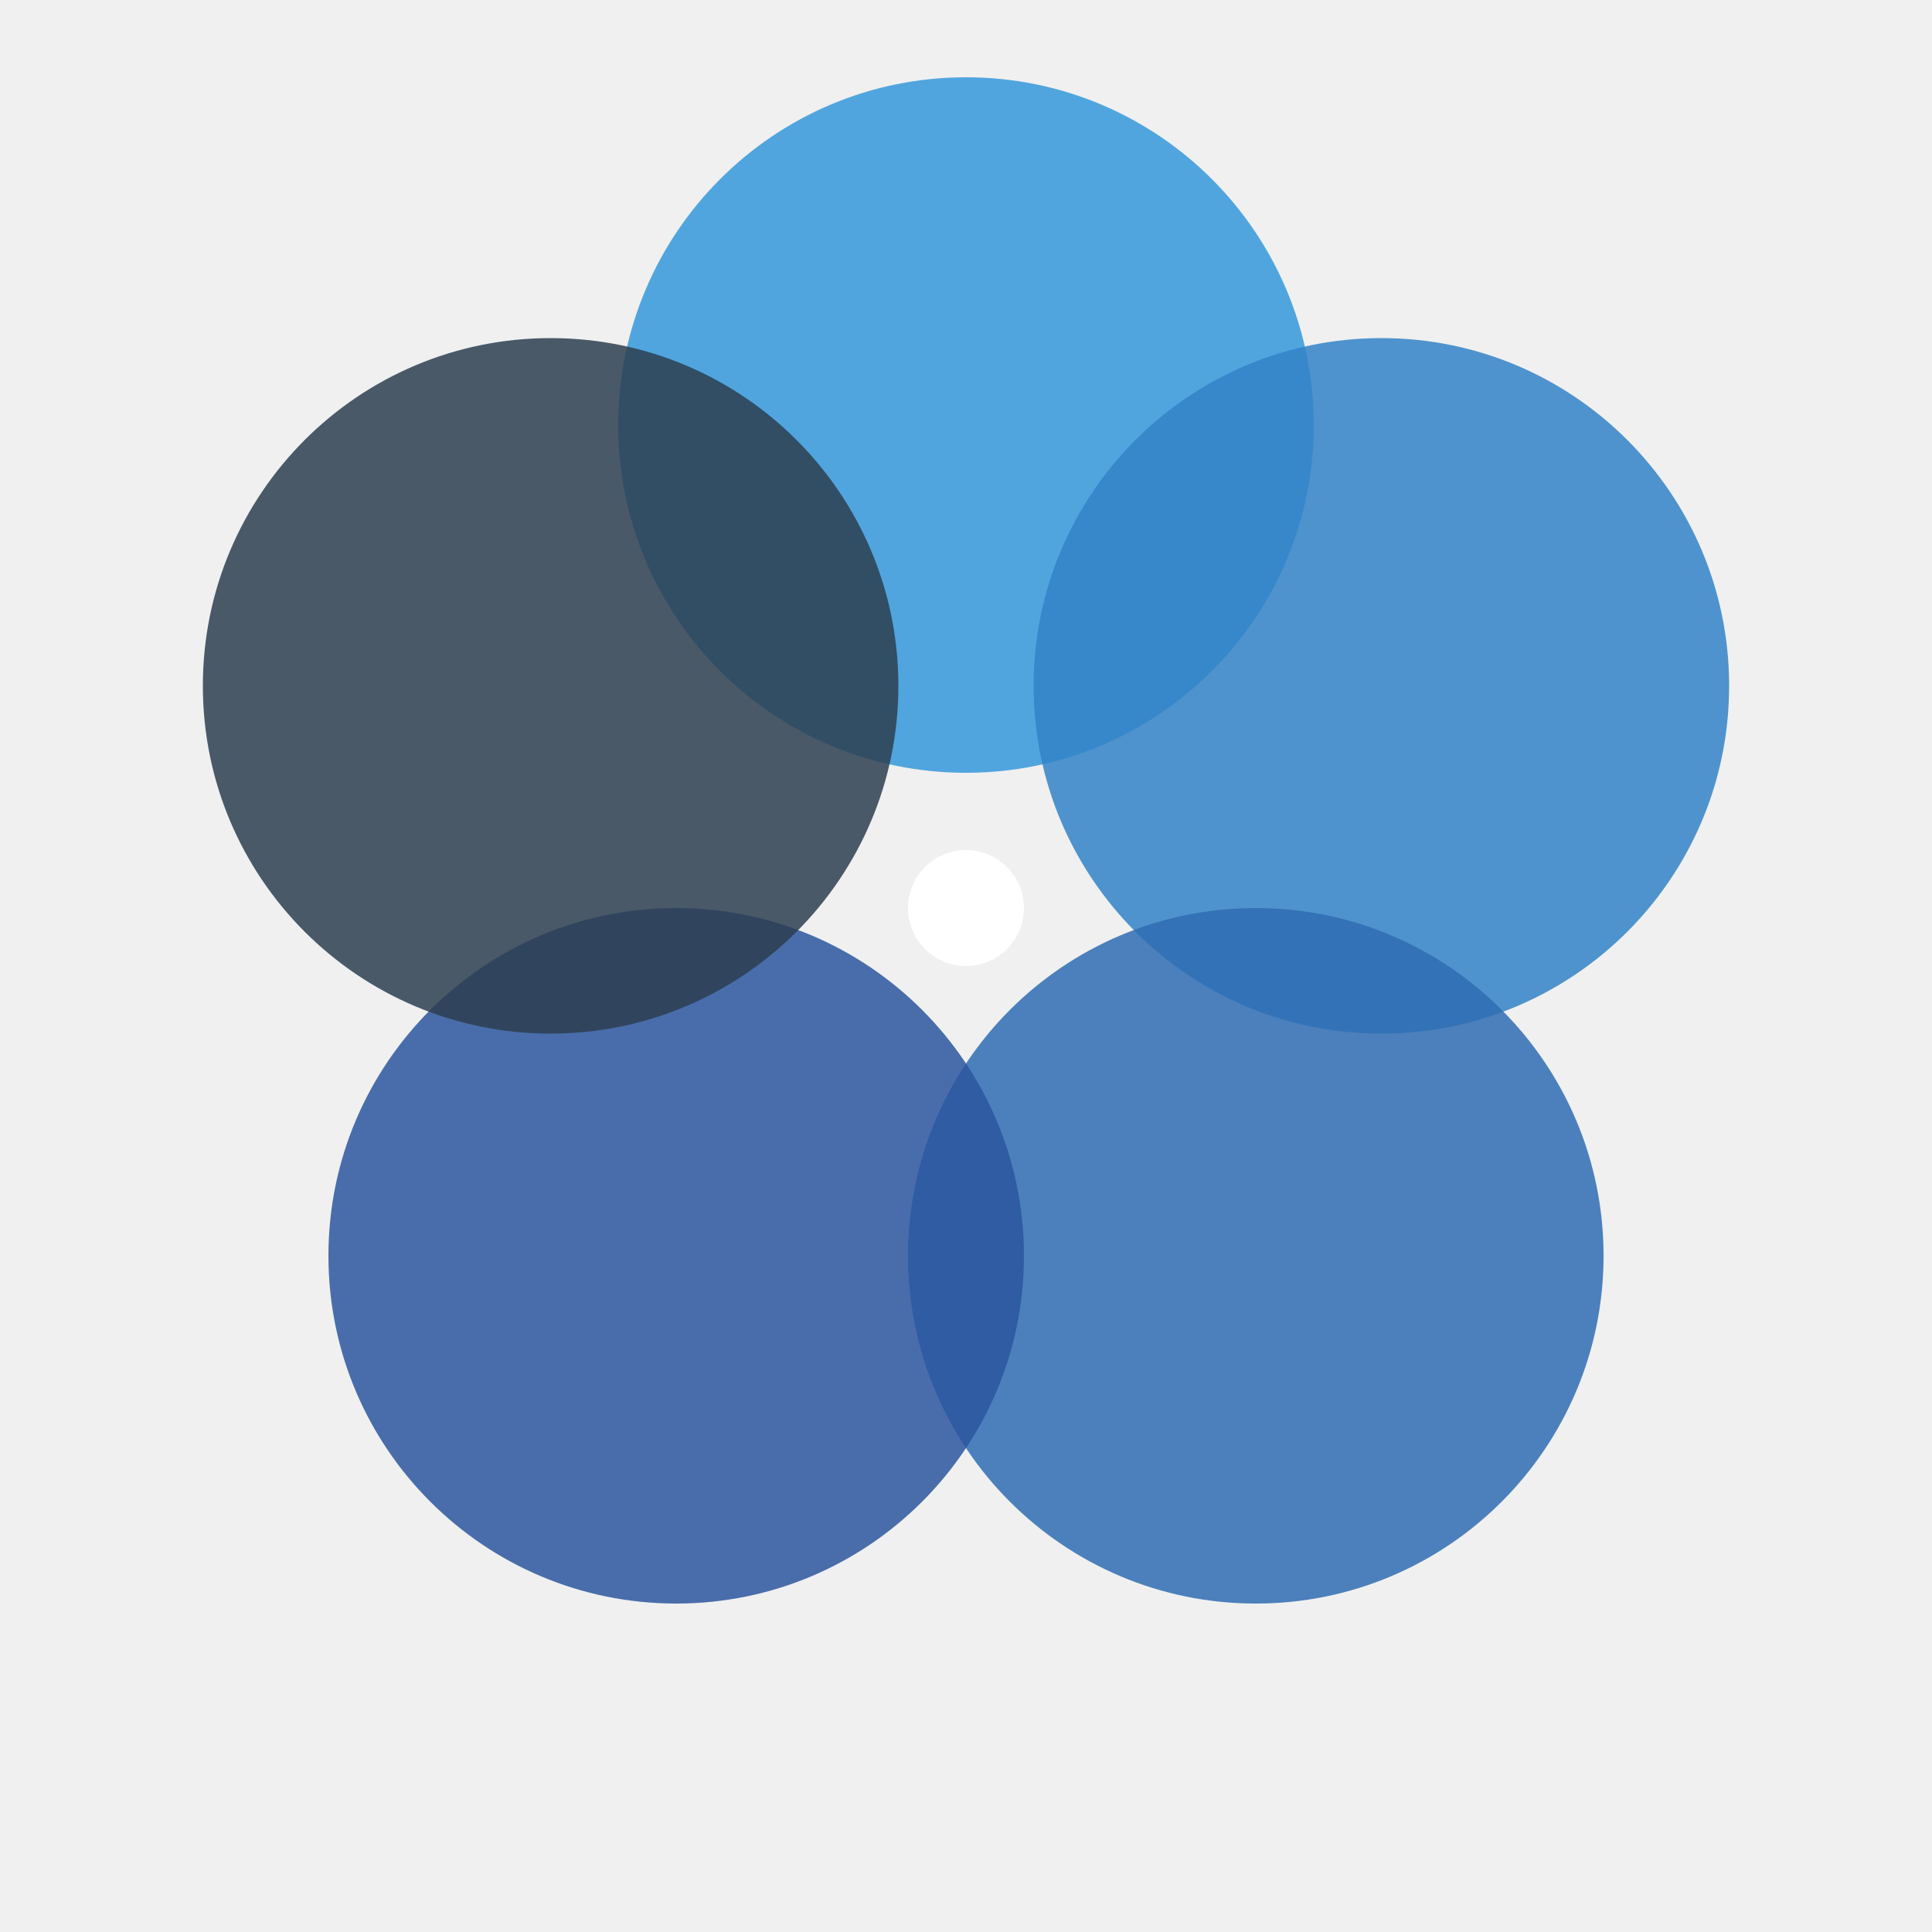
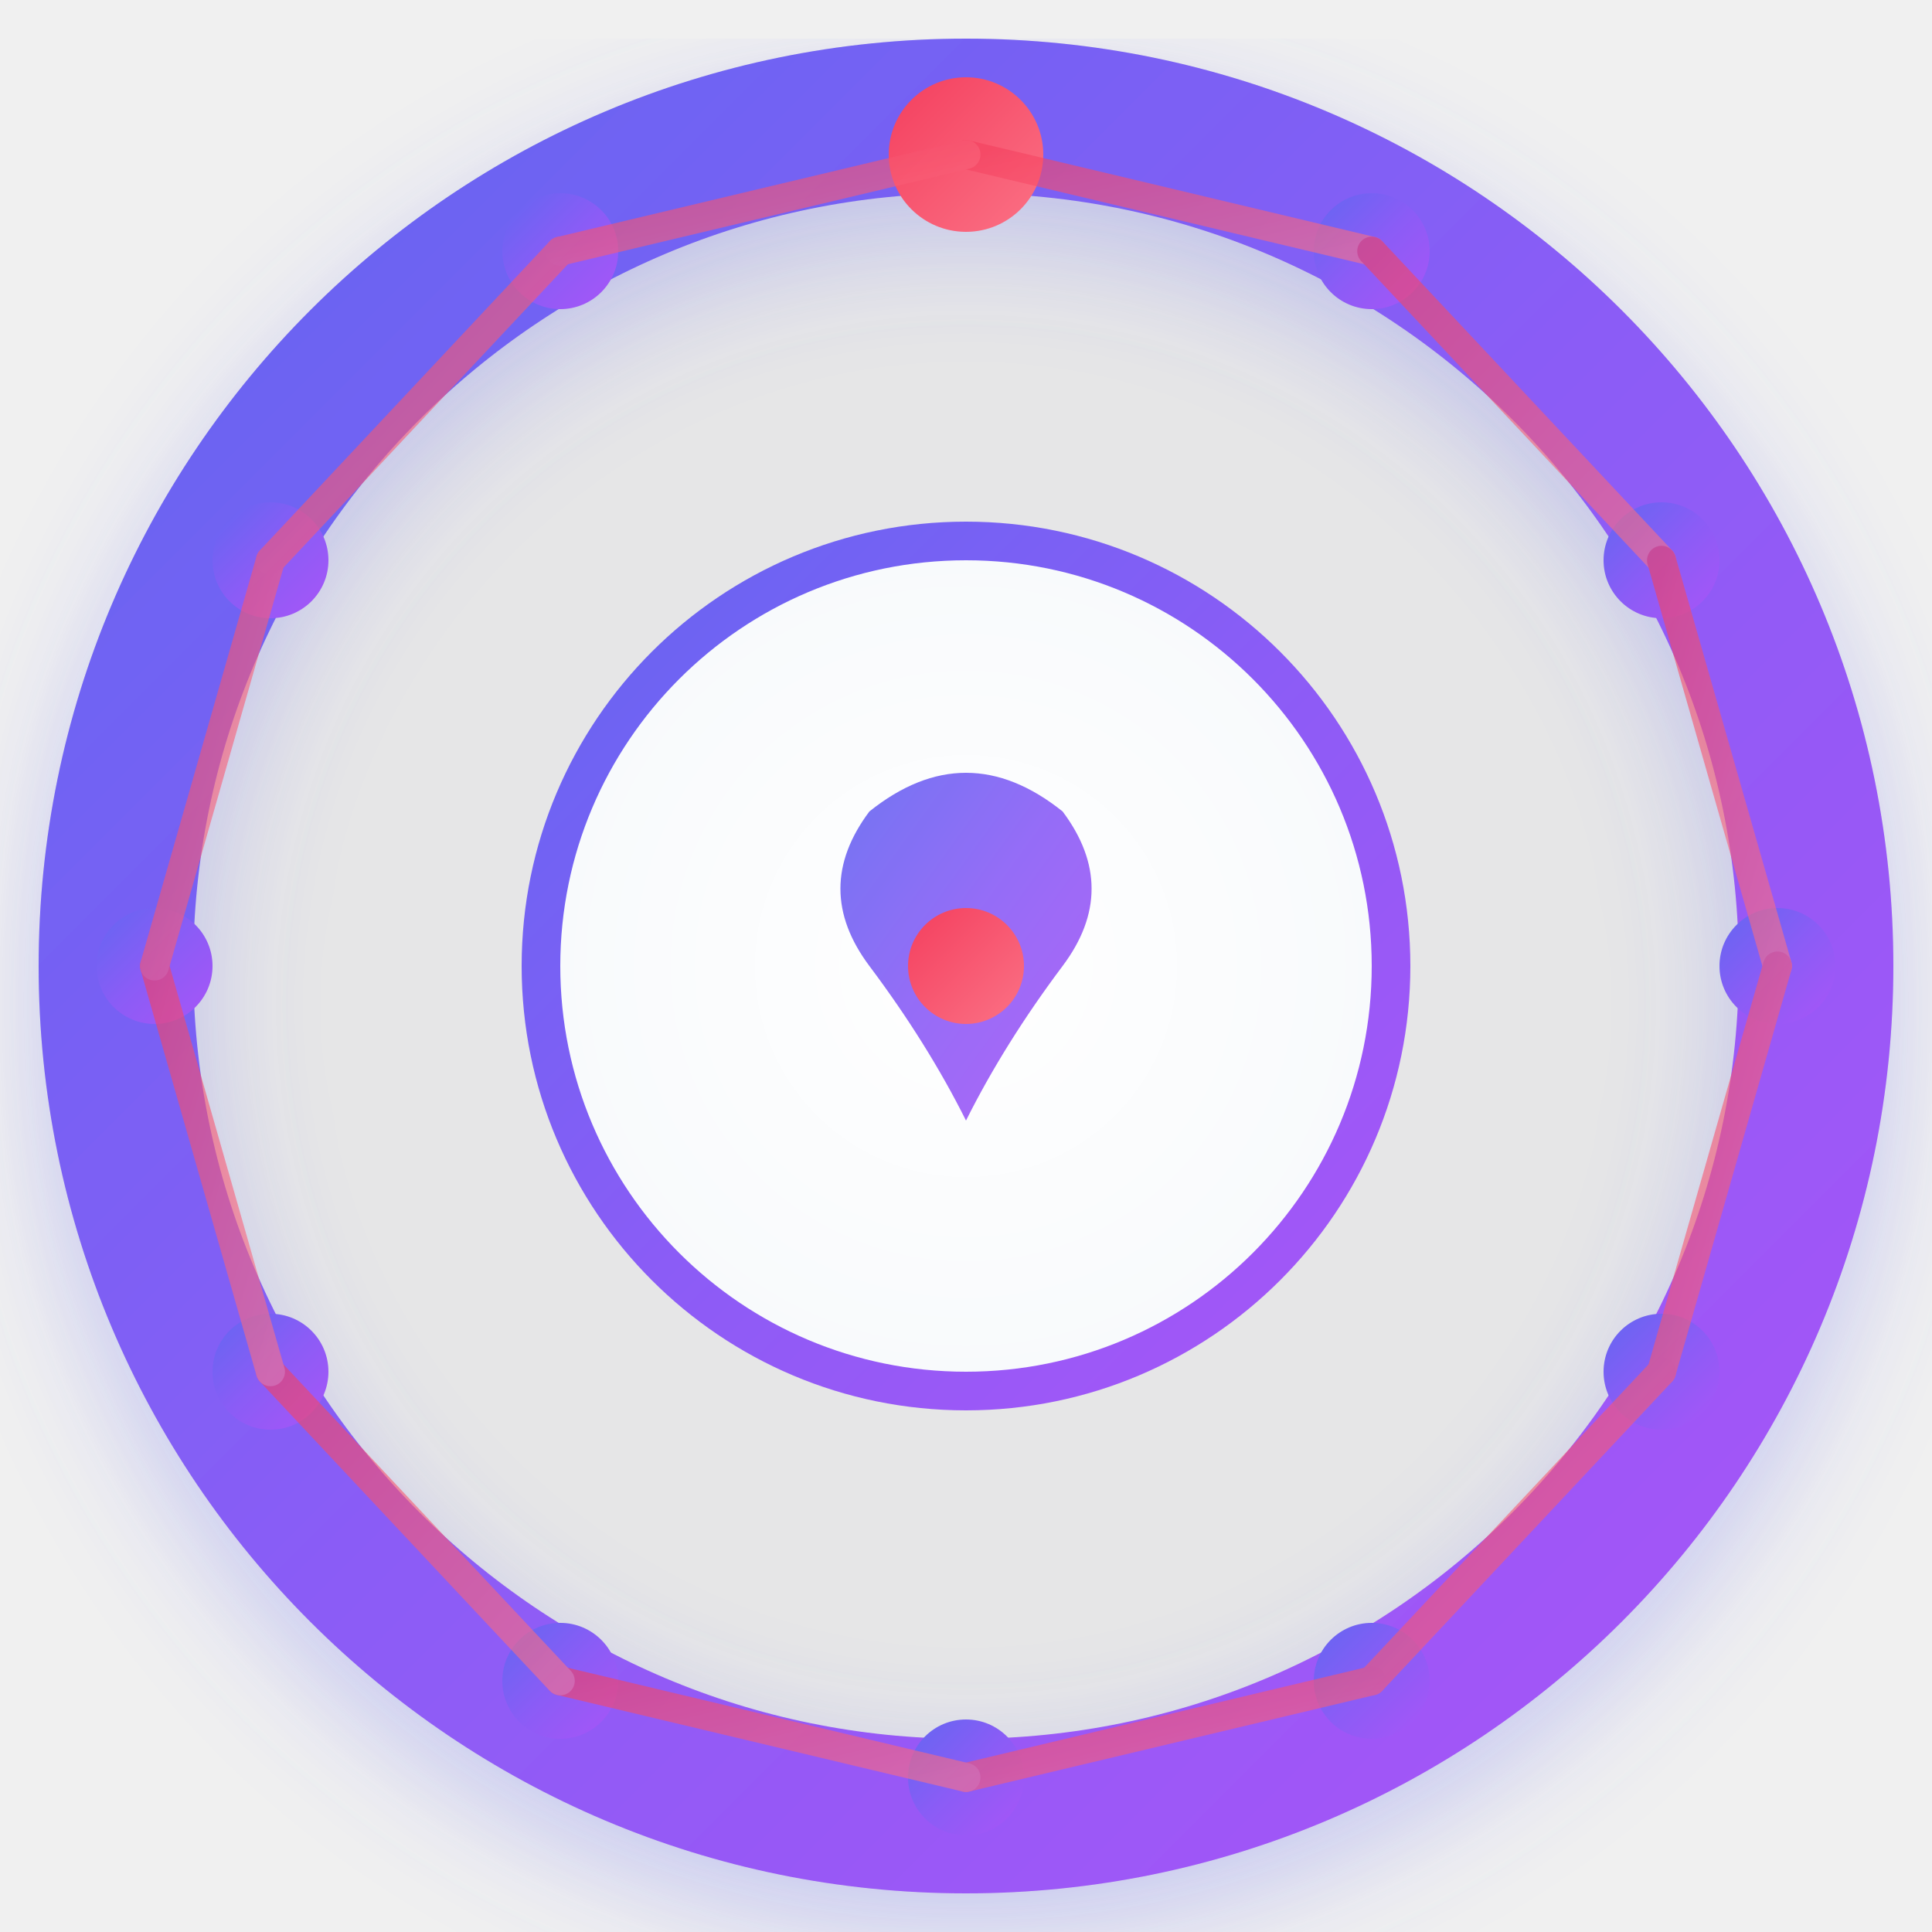
<svg xmlns="http://www.w3.org/2000/svg" viewBox="0 0 100 100">
  <defs>
-     <style>
-       .circle-1 { fill: #3498db; opacity: 0.85; }
-       .circle-2 { fill: #3182c7; opacity: 0.85; }
-       .circle-3 { fill: #2e6cb3; opacity: 0.85; }
-       .circle-4 { fill: #2b569f; opacity: 0.85; }
-       .circle-5 { fill: #2c3e50; opacity: 0.85; }
-       .center-dot { fill: #ffffff; }
-     </style>
+     <linearGradient id="ringGradient" x1="0%" y1="0%" x2="100%" y2="100%">
+       <stop offset="0%" style="stop-color:#6366f1" />
+       <stop offset="50%" style="stop-color:#8b5cf6" />
+       <stop offset="100%" style="stop-color:#a855f7" />
+     </linearGradient>
+     <linearGradient id="accentGradient" x1="0%" y1="0%" x2="100%" y2="100%">
+       <stop offset="0%" style="stop-color:#f43f5e" />
+       <stop offset="100%" style="stop-color:#fb7185" />
+     </linearGradient>
+     <radialGradient id="centerGradient" cx="50%" cy="50%" r="50%">
+       <stop offset="0%" style="stop-color:#ffffff" />
+       <stop offset="100%" style="stop-color:#f8fafc" />
+     </radialGradient>
+     <filter id="shadow" x="-20%" y="-20%" width="140%" height="140%">
+       <feDropShadow dx="0" dy="2" stdDeviation="3" flood-color="#6366f1" flood-opacity="0.3" />
+     </filter>
  </defs>
-   <circle class="circle-1" cx="50" cy="22" r="18" />
-   <circle class="circle-2" cx="71.5" cy="35.5" r="18" />
-   <circle class="circle-3" cx="65" cy="65" r="18" />
-   <circle class="circle-4" cx="35" cy="65" r="18" />
-   <circle class="circle-5" cx="28.5" cy="35.5" r="18" />
-   <circle class="center-dot" cx="50" cy="47" r="3" />
+   <circle cx="50" cy="50" r="48" fill="#0f172a" opacity="0.05" />
+   <circle cx="50" cy="50" r="44" fill="none" stroke="url(#ringGradient)" stroke-width="8" filter="url(#shadow)" />
+   <g fill="url(#ringGradient)">
+     <circle cx="50" cy="8" r="4" fill="url(#accentGradient)" />
+     <circle cx="71" cy="13" r="3" />
+     <circle cx="86" cy="29" r="3" />
+     <circle cx="92" cy="50" r="3" />
+     <circle cx="86" cy="71" r="3" />
+     <circle cx="71" cy="87" r="3" />
+     <circle cx="50" cy="92" r="3" />
+     <circle cx="29" cy="87" r="3" />
+     <circle cx="14" cy="71" r="3" />
+     <circle cx="8" cy="50" r="3" />
+     <circle cx="14" cy="29" r="3" />
+     <circle cx="29" cy="13" r="3" />
+   </g>
+   <g stroke="url(#accentGradient)" stroke-width="1.5" stroke-linecap="round" opacity="0.6">
+     <line x1="50" y1="8" x2="71" y2="13" />
+     <line x1="71" y1="13" x2="86" y2="29" />
+     <line x1="86" y1="29" x2="92" y2="50" />
+     <line x1="92" y1="50" x2="86" y2="71" />
+     <line x1="86" y1="71" x2="71" y2="87" />
+     <line x1="71" y1="87" x2="50" y2="92" />
+     <line x1="50" y1="92" x2="29" y2="87" />
+     <line x1="29" y1="87" x2="14" y2="71" />
+     <line x1="14" y1="71" x2="8" y2="50" />
+     <line x1="8" y1="50" x2="14" y2="29" />
+     <line x1="14" y1="29" x2="29" y2="13" />
+     <line x1="29" y1="13" x2="50" y2="8" />
+   </g>
+   <circle cx="50" cy="50" r="22" fill="url(#centerGradient)" stroke="url(#ringGradient)" stroke-width="2" />
+   <g fill="url(#ringGradient)">
+     <path d="M45 42 Q50 38, 55 42 Q58 46, 55 50 Q52 54, 50 58 Q48 54, 45 50 Q42 46, 45 42" opacity="0.9" />
+     <circle cx="50" cy="50" r="3" fill="url(#accentGradient)" />
+   </g>
</svg>
